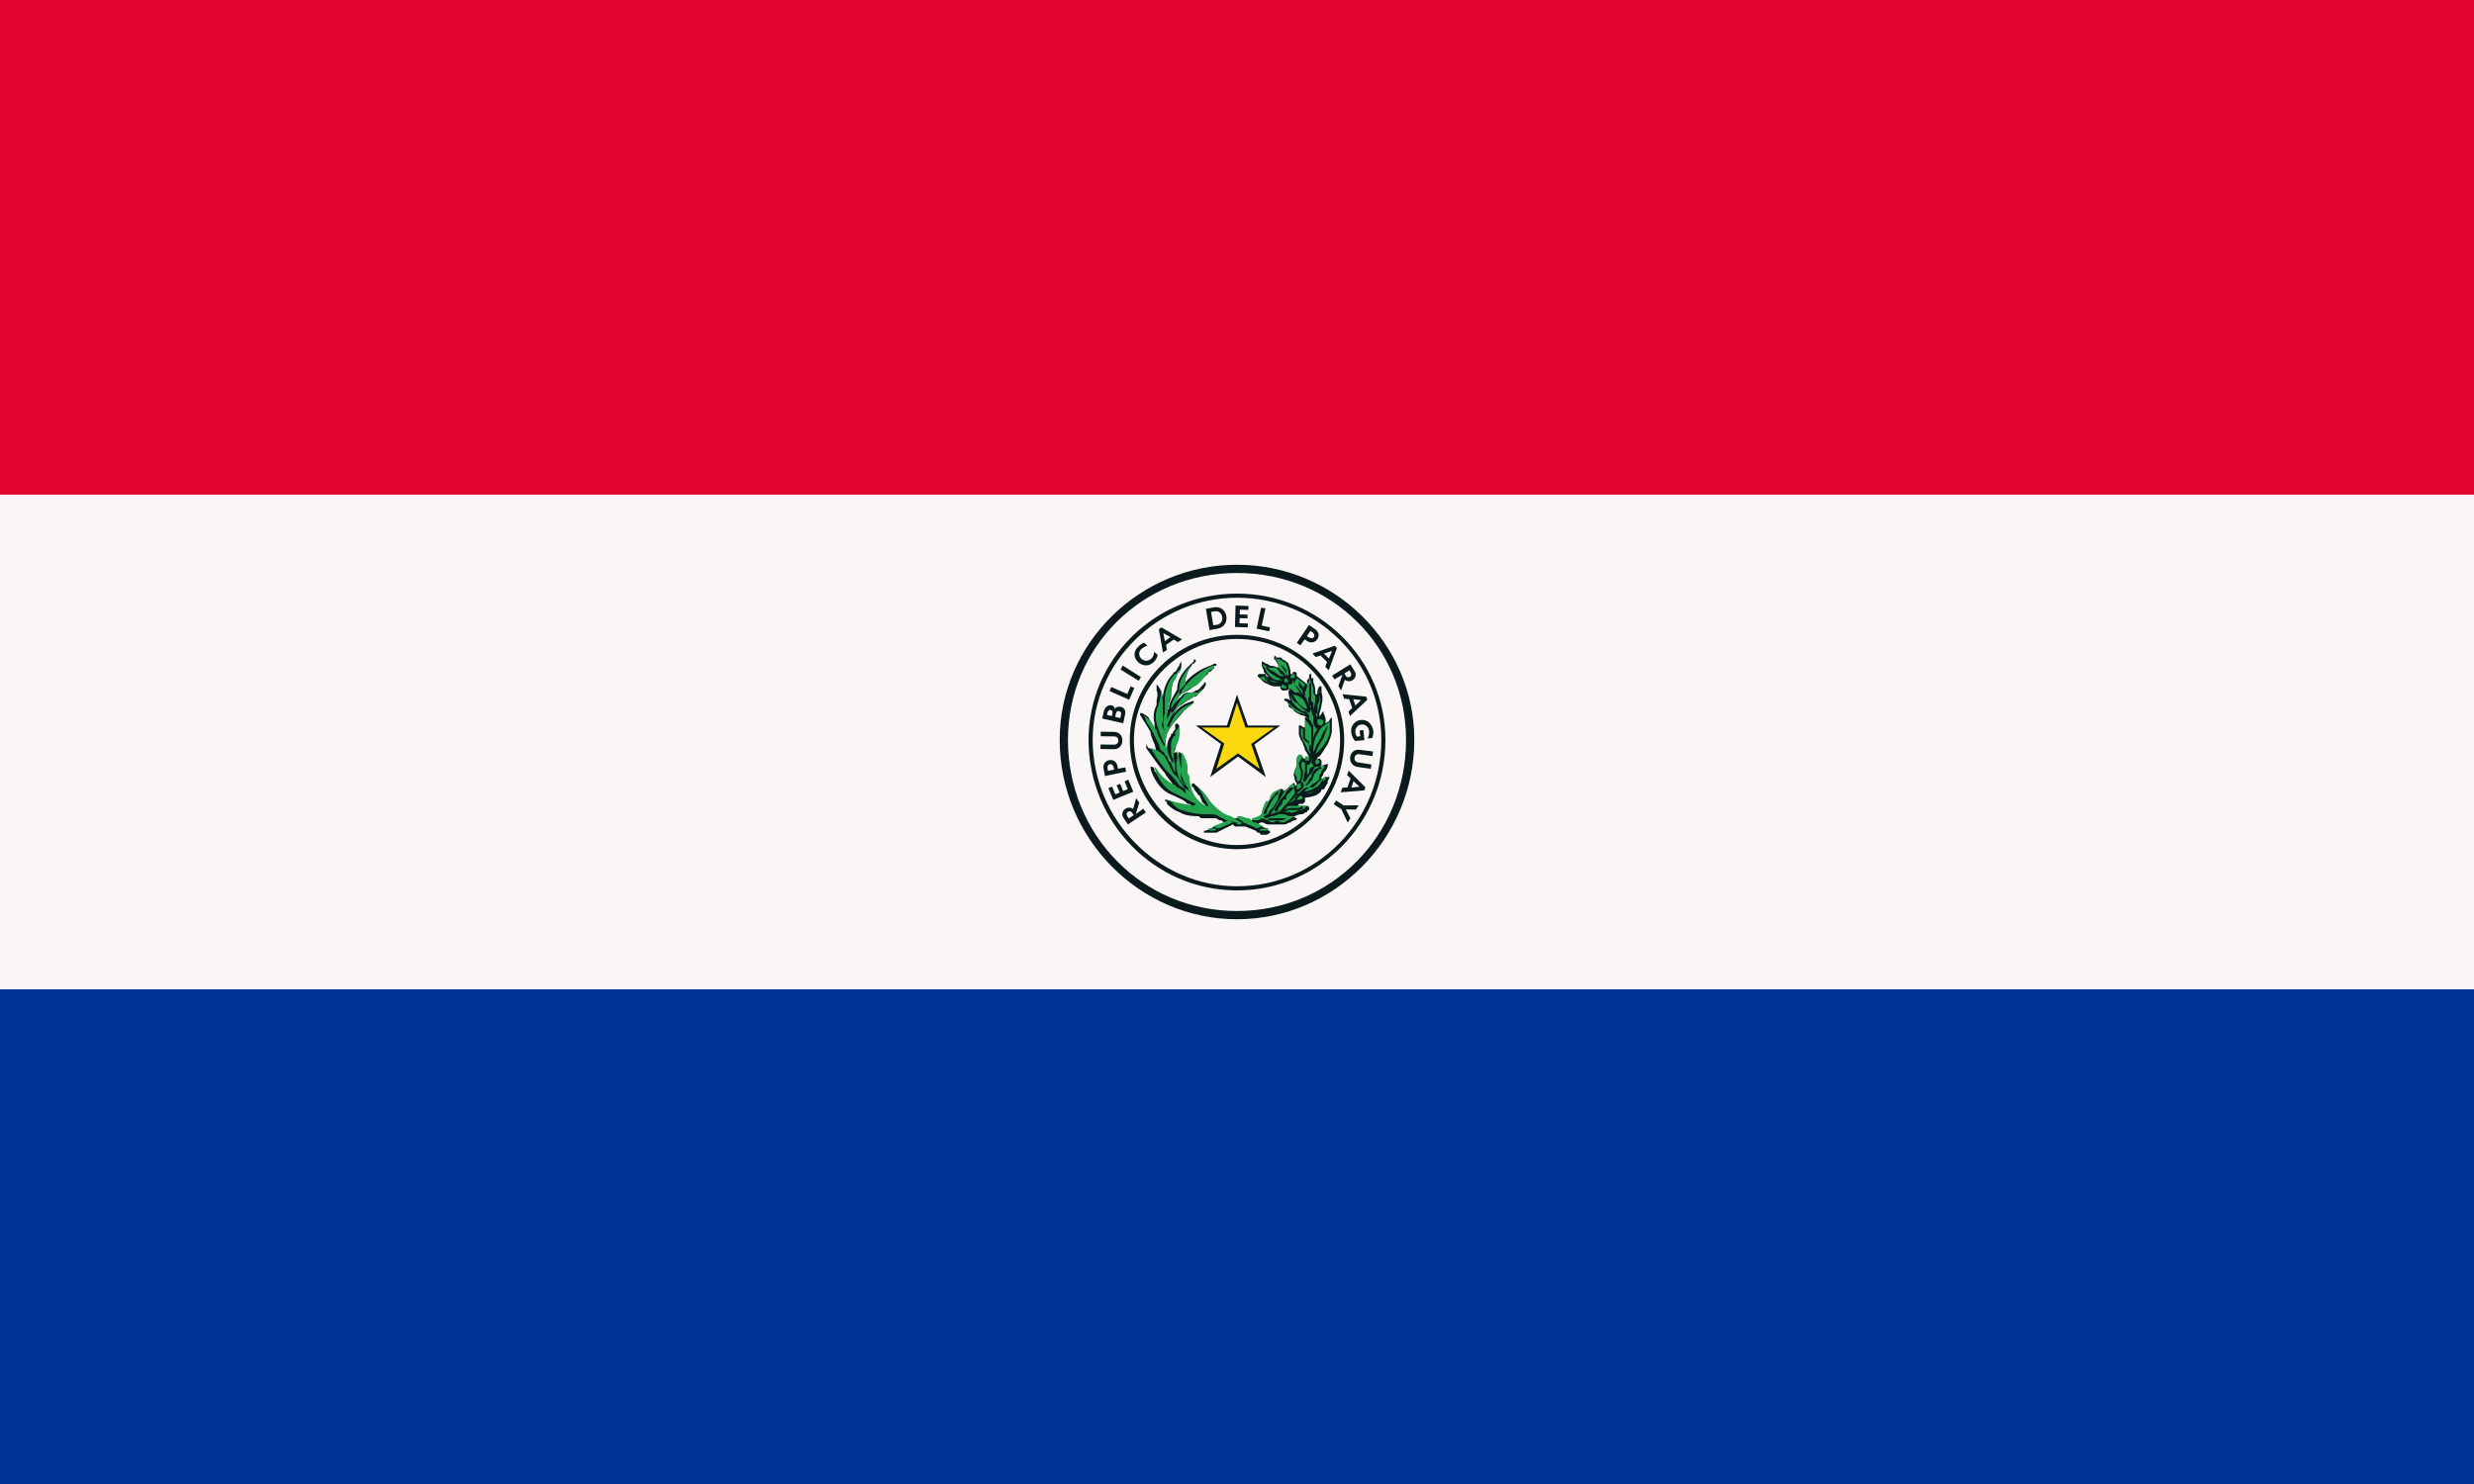
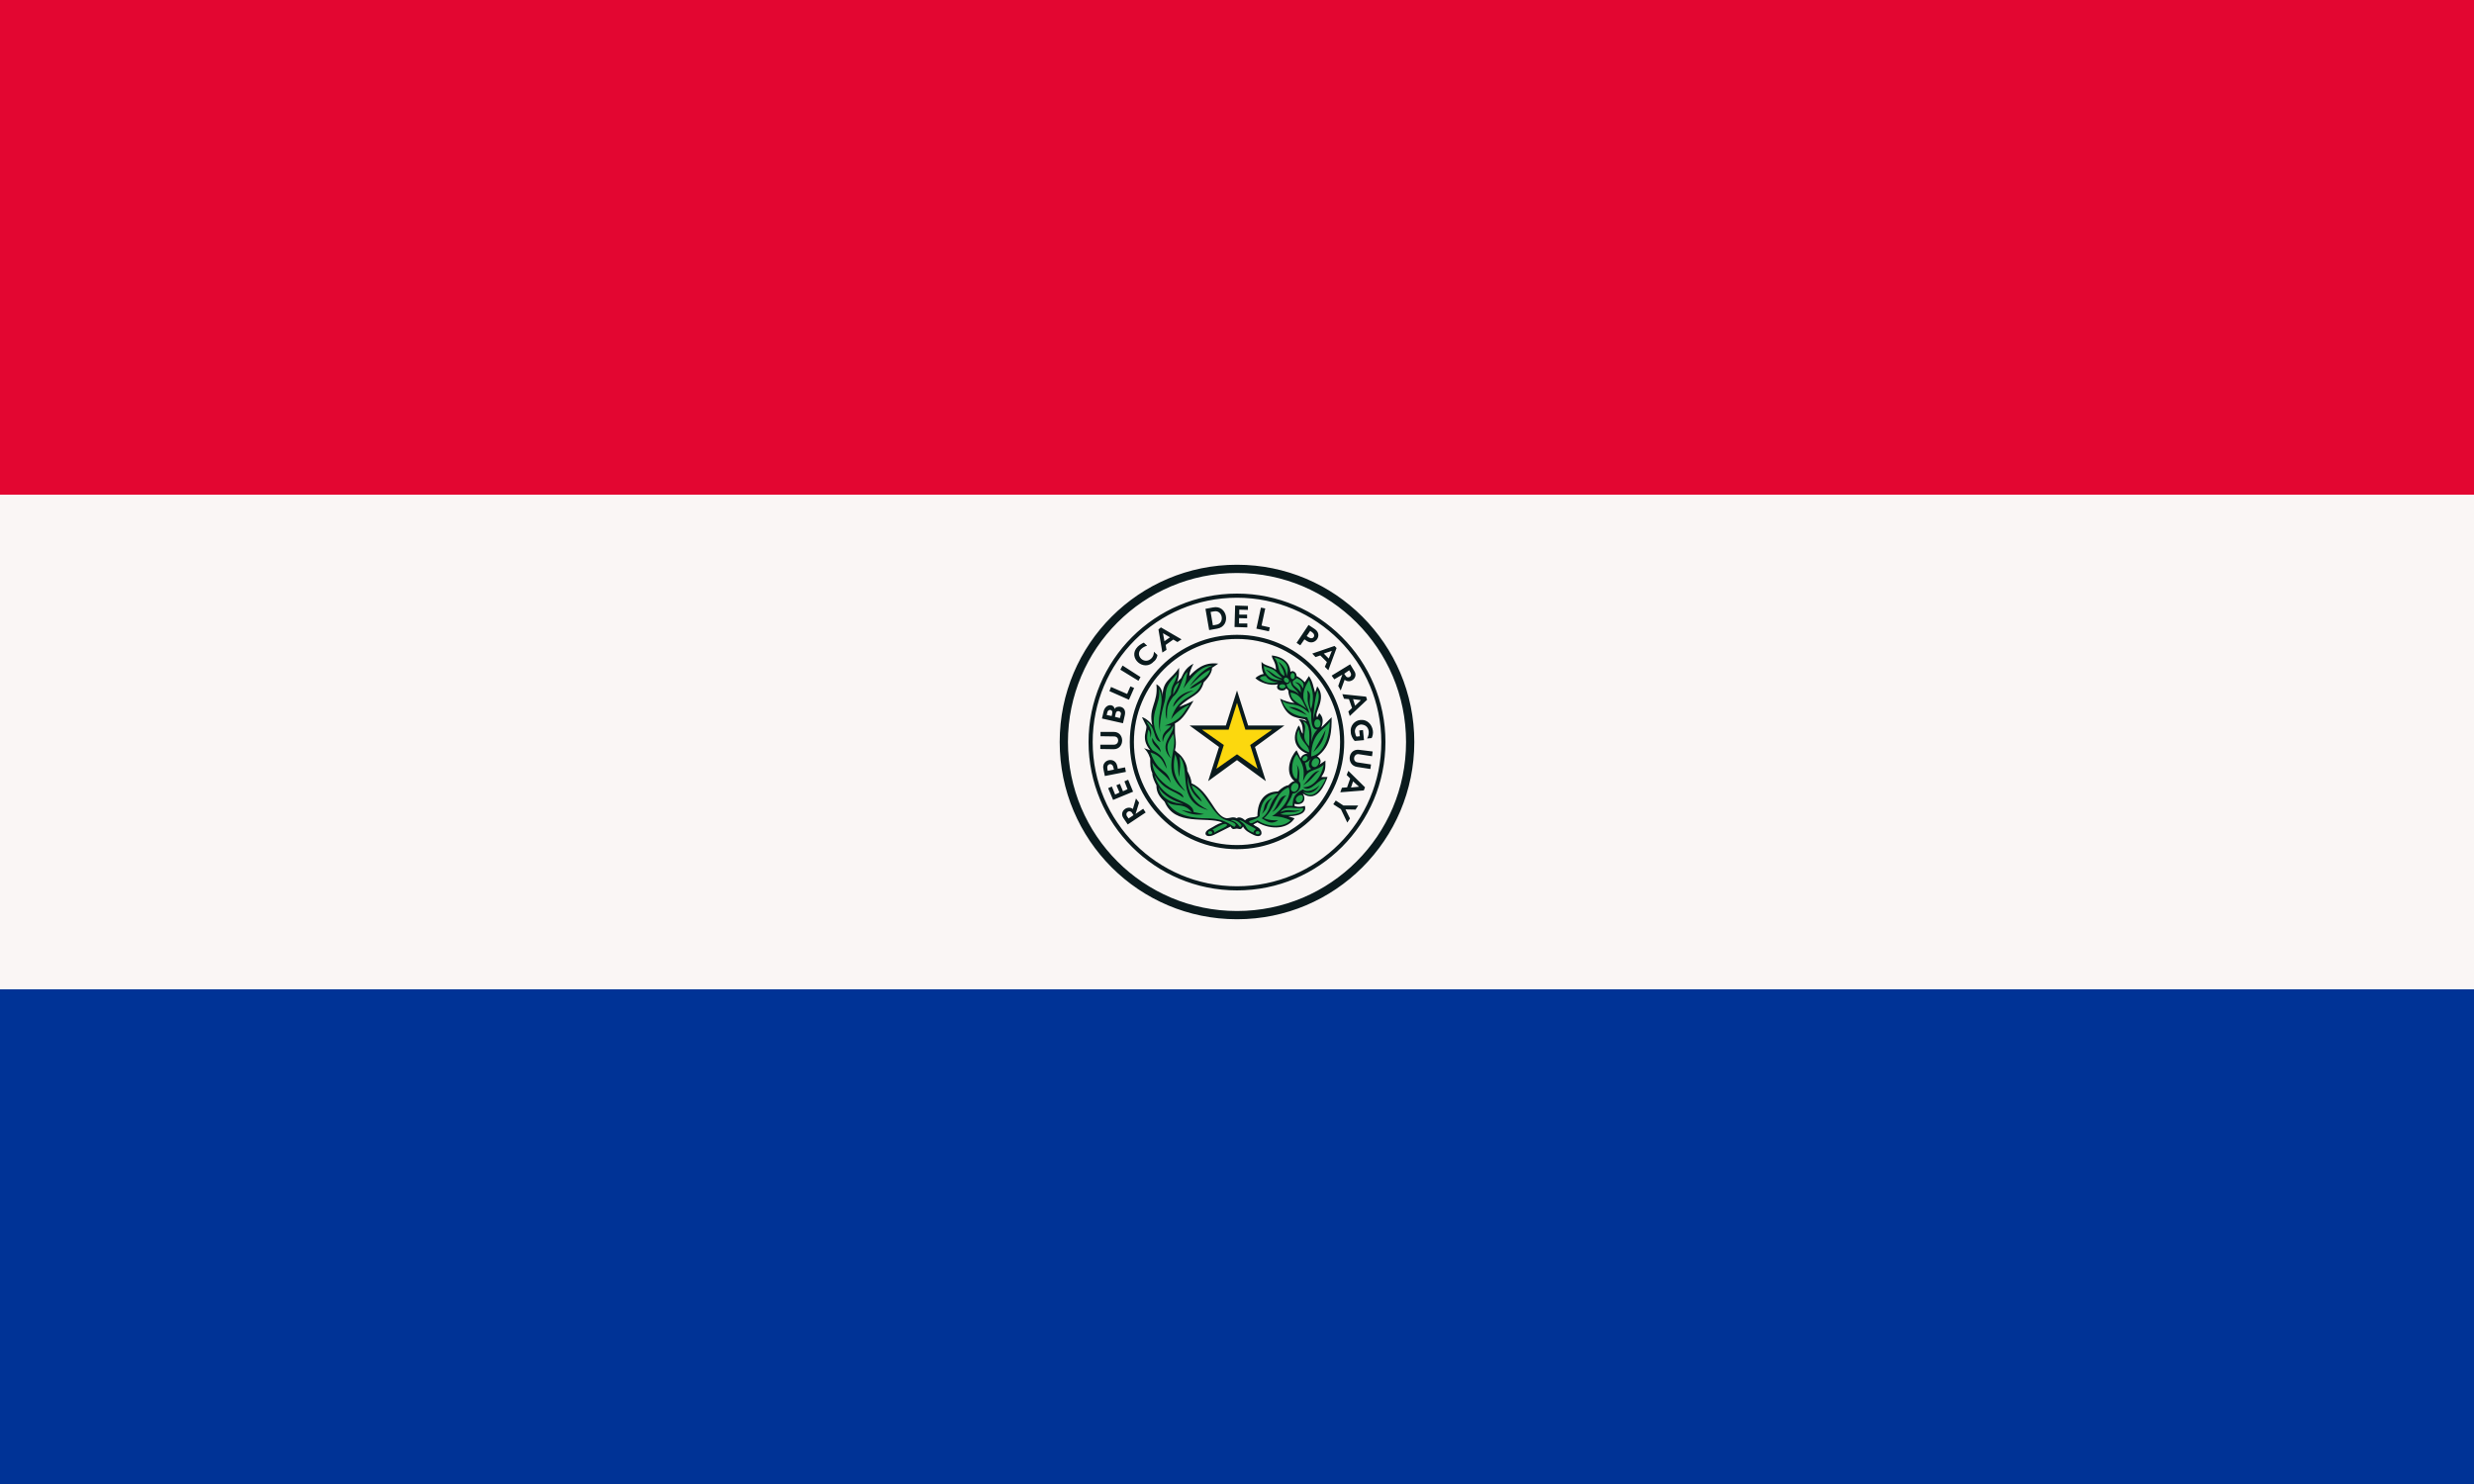
<svg xmlns="http://www.w3.org/2000/svg" width="1200" height="720">
  <path fill="#003396" d="M0 0h1200v720H0Z" />
  <path fill="#faf6f5" d="M0 0h1200v480H0Z" />
  <path fill="#e30631" d="M1200 0v240H0V0Z" />
-   <path fill="#0a1a1d" d="M600 446c47 0 86-39 86-87 0-47-39-85-86-85s-86 38-86 85c0 48 39 87 86 87Zm-52.9-46 8.7-5.8-1.2-1.8-3.7 2.5 1.7-5.5-1.5-2.1-1.5 5.2c-2.6-2.1-6.8 1.1-4.6 4.4Zm.4-2.9-.7-1.1c-1.3-1.8 1.3-3.4 2.4-1.6l.7 1.1Zm-7.5-9 9.7-4-2.4-5.8-1.8.8 1.5 3.8-2.2.9-1.5-3.5-1.7.7 1.5 3.5-2.1.9-1.6-3.8-1.8.8Zm-4-11.6 10.2-2.1-.4-2.1-3.5.7-.3-1.4c-1-4.7-7.7-3.2-6.7 1.5Zm1.4-2.5-.2-1.2c-.4-2.4 2.4-2.8 2.9-.7l.3 1.3Zm2.9-10.5c5.4 0 5.5-8.4.1-8.4l-6.5-.1v2.2l6.6.1c2.7 0 2.6 4-.1 4l-6.6-.1v2.2Zm4.5-12.6.9-4.1c1-4.5-4.2-4.7-5-2.8-.2-2.6-4.4-2.7-5.3 1.2l-.8 3.4Zm-5.5-3.5-2.4-.5.3-1.3c.4-1.8 2.8-1.4 2.4.4Zm4.1 1-2.5-.6.4-1.8c.4-1.7 2.8-1.1 2.5.5Zm4.3-8.9 2.5-5.7-1.8-.8-1.6 3.7-7.8-3.4-.8 2Zm4.6-9.2 1.1-1.8-8.8-5.6-1.1 1.9Zm7.7-9.5c.8-.8 1.4-2.1 1.5-3.1l-1.7-1.5c0 1.2-.5 2.5-1.2 3.2-3.4 3.4-8.1-1.3-5.1-4.4.8-.8 2.1-1.5 3.1-1.7l-1.7-1.5c-1 .4-2.1 1.2-2.9 2-5.3 5.3 3.1 12.6 8 7ZM600 442c-46 0-82-37-82-83 0-45 36-81 82-81s82 36 82 81c0 46-36 83-82 83Zm0-10c40 0 72-33 72-73 0-39-32-71-72-71s-72 32-72 71c0 40 32 73 72 73Zm0-2c-38 0-70-32-70-71 0-38 32-69 70-69 39 0 70 31 70 69 0 39-31 71-70 71Zm0-18c29 0 52-24 52-53 0-28-23-51-52-51s-52 23-52 51c0 29 23 53 52 53Zm0-2c-27 0-50-23-50-51 0-27 23-49 50-49 28 0 50 22 50 49 0 28-22 51-50 51Zm12-5h2c1 0 2-1 2-1v-1h-1v-1c-1 0-3-1-5-2 1-1 2-1 2-1 1 0 2 1 3 1h8c1 0 2-1 3-1 0 0 1-1 2-1s1-1 1-1c-1 0-1-1-2-1h1c2-1 3-1 4-1 1-1 2-1 2-1s0-1 1-1v-1c0-1-1-1-1-1h-5c1 0 1-1 1-1h2l1-1v-2s2 0 5-1c2-1 3-2 3-3h1c1-1 1-2 2-3v-1l1-2h-2c-1 0-1 1-2 1v-1c1-1 1-2 1-2 2-2 2-3 2-4s-1 0-1 0h-1c-1 1-1 1-2 1 0 0 1 0 1-1v-2l-1-1s-1 0-2 1l1-1c0-1 1-1 1-1 1-1 2-3 4-6 1-2 2-5 2-6v-7l-1 1c0 1-1 1-2 2v-2c0-1-1-3-1-3v-1l-1 1c0 1-1 1-1 2v-2s1-3 1-4c0 0 1-3 0-6v-3h-1s-1 1-1 3c0 1-1 1 0 1-1 0-1 0-1-1s0-3-1-5v-2h-1v-2c-1 0-1 0-1 2l-1 1v2l-5-4c0-1 0-2-1-2s-1 0-1 1h-1c0-3-1-4-1-5-1-1-2-2-3-2 0-1-1-1-1-1h-2c0-1-1-1-1 0v1s1 0 1 1c0 0 1 1 1 2v1s-2-1-4-1c0 0-1-1-2-1-1-1-2-1-2-1v1s0 2 1 3v1l3 3c-1-1-2-1-2-1v-1h-3s-1 0-1 1l3 3c2 1 4 2 5 2h3v1l1 1h1c1 0 2 0 2-1 0 0 0 1 1 1h-1c0 1 0 3 1 5-1-1-2-1-2-1h-1v1c1 0 2 1 2 2s0 1 2 2c1 2 3 2 4 3 2 0 4 2 4 2-1-1-2-1-2-1v5c-1 0-2-1-2-1h-1v4s0 1 1 3c1 1 1 2 1 2 1 2 1 3 1 3 1 1 1 2 2 3-1 0-2 1-2 1h-1c0-1-1-2-1-2-2 1-2 2-2 3v3s-1 1-1 2c-1 2 0 3 0 4s1 2 1 2v1c-1 0-1 0-1 1v-2h-1s0 1-1 1l-2 2-1.7.9c.2-.5.3-.9-.3-.9 0-1-4 1-4 2-2 1-2 3-2 3-1 1-1 1-2 1-1 2-2 5-2 6s-4 2-5 3h-1s-1-1-2-1h-7c-4-2-7-4-10-8-3-5-6-7-7-8l-1-1s-1 0-1 1c0 0 0 1 1 1 0 0 0 1 1 2s1 2 2 2c0 1 1 2 1 3l2 2c-1 0-6-1-8-7-1-4-1-5-1-6v-3c0-3 0-4-2-8 0 0-1-2-2-2s0 1 0 1h-1v-1h-1s-1 0-1 1c0-1 1-2 1-2 0-1 2-7 2-12l-1-1s-1 0-1 1v2l-1 1c0 1 0 1-1 1v1c-1 1-2 3-2 7 1 3 1 4 2 5v1l-1-1s-3-6-1-13c2-5 8-10 8-11l5-4v-1c-3 1-7 2-10 7 1-2 2-4 4-5 4-3 5-3 6-4h1l4-4 1-2c0-1-1-1-1-1v1c-1 0-2 3-4 3-1 1-2 1-3 1s-3 0-4 2c-3 2-5 6-5 6s3-6 6-8c3-1 5-3 6-4 2-1 4-4 6-5 0-1 0-1 1-1l2-2v-1h1v-1h-1l-2 1s-7 2-12 8v-1c0-1 1-5 3-7 0-1 1-1 1-1l1-1v-1h-1v1s-8 6-8 13c0 1-1 2-2 4s-2 3-2 6l-.7.2c.7-1.7.7-3.2.7-3.2 1-2 1-3 1-3s0-4 1-7c0-1 1-2 2-4l1-1c1-1 1-3 1-4v-1s-1 1-1 2c-1 1-1 2-2 3 0 0-1 0-1 1 0 0-4 3-5 11v2c0-3-1-6-3-8v3c1 2 0 4 0 5v2c-1 2-2 5-1 9v3c0-1-2-4-3-6-1-1-3-2-3-2h-1v1c1 1 1 2 2 3l3 5c0 2 2 6 2 6l1 4c-2-2-4-2-4-2l-1-2v2l5 7 3 4 1 1c0 .9 3.2 4.2 3.9 5.6a20.2 20.2 0 0 1-8.9-6.6c0-2-1-2-2-2 0 2 3 10 9 13 0 0 7 3 8 4l1 1c1 0 1 0 2 1-3 0-8-1-12-3h-1s0 1 1 1v1c1 1 3 3 6 4 3 2 8 2 9 2s1 1 2 1h7s1 1 2 1 1 1 2 1l-7 3-2 1h-1v1h6l8-4 1 1h5l5 2 1 1h1s0 1 1 1Zm-25-28 34-25h-41l34 25-14-40Zm-22.9-60.4 1.9-1.3-.4-2.4 3.7-2.6 2.1 1.2 1.9-1.3-9.9-5.8-1.3.9Zm.9-5.5-.7-3.9 3.4 1.9Zm88.7 88 1.3-2.1-2.2-4.3 4.9.1 1.3-2.1-7.2.1-3.7-2.4-1.2 1.8 3.7 2.4Zm-3.4-14.7 11.4-.9.6-1.5-8.1-8.1-.8 2.1 1.7 1.7-1.5 4.3-2.5.2Zm5.2-2.3 1-3.1 2.9 2.7Zm9.4-9.1.3-2.1-6.5-1c-2.7-.4-2-4.3.5-4l6.5.9.3-2.2-6.5-.8c-5.6-.7-6.4 7.5-1 8.3Zm-78.2-67.3 3.9-.7c6.9-1.2 5-11.7-1.9-10.3l-3.8.7Zm1.8-2.3-1.1-6.5 1.8-.3c4.1-.7 5.2 5.8 1.1 6.5Zm16.7 1 .1-1.9-4.1-.1.1-2.5 3.8.1v-1.8l-3.8-.1.1-2.3 4.1.1.1-1.9-6.3-.2-.3 10.4Zm52.1 55.1 4.5-.4-.5-4.9-1.8.2.3 2.8-1.6.2c-.3-.4-.7-1-.8-2.2-.2-2 1.3-3.6 3.1-3.7 1.9-.1 3.4 1.3 3.6 3.3a6 6 0 0 1-.8 3.5l2.2-.2c.5-.9.8-2.4.6-3.6-.5-3.3-3-5.5-5.9-5.2a5.2 5.2 0 0 0-4.8 5.9c.1 1.5.9 3.3 1.9 4.3Zm-41.7-53.2.4-1.9-4-.9 1.8-8.3-2.1-.4-2.2 10.2Zm39.2 41.1 8.4-7.9-.5-1.5-11.5-1.2.8 2.2 2.4.2 1.5 4.3-1.8 1.7Zm2.6-5.1-1-3.1 3.8.5Zm-12.9-17.1 4-10.8-1.1-1.1-10.8 3.8 1.6 1.7 2.3-.8 3.2 3.2-.9 2.3Zm6 9.8 1.8-5.2c2.7 2.2 6.8-1.1 4.7-4.2l-2-3.3-8.9 5.5 1.2 1.8 3.9-2.3-2 5.5Zm-5.9-15.5-2.4-2.4 3.9-1.3Zm8.2 8.4-.7-1.1 2.4-1.6.7 1.2c1 1.7-1.4 3.2-2.4 1.5Zm-22-14.8 2-2.9 1.2.8c3.9 2.6 8.1-3 3.8-5.8l-2.9-2-5.9 8.7Zm4.2-3.8-1.1-.7 1.7-2.5 1 .7c2 1.4.5 3.8-1.6 2.5Z" todo="true" />
-   <path fill="#24a34e" d="M588 403c1 0 2 0 2-1h-4s0 1 2 1Zm3-1 7-3-2-1-8 3c1 0 3 1 3 1Zm9-2c1 0 3 0 2-1l-5-3c-4-1-7-4-10-7-2-3-4-6-7-8l1 1 2 3 1 2c1 2 2 3 2 4h-1c-4-2-6-5-7-8s-1-5-1-6l-1-2c0-4 0-5-2-9l-1-1v11c0 1 1 2 1 3 1 1 1 2 2 3l1 1v1l-1-1c-1 0-2-1-3-3-1-1-1-2-2-3l-2-2-4-8c-2-2-5-4-7-4 1 1 3 5 4 6l3 4 1 1c2 2 4 4 6 7l3 2v2l-2-2-2-1-1-1c-2-1-6-3-9-8l-1-1c0 2 3 9 8 12l12 6-1 1c-3-1-8-1-12-3 2 2 3 4 6 5s7 2 11 2c3 0 6 0 7 1l4 2h1l3 1c1 0 1 0 1 1Zm-25-19c-2-2-3-4-2-6v-2c-1-3-1-7-2-9v4c-1 4 0 7 1 10 1 1 2 3 3 3Zm35 21c1-1 2-1 3-1l-4-2h-1l-2-2c-2 0-3-1-5-1-1 0-1 0-1 1l2 1 1 1Zm1 1h2c1 0 2 0 2-1h-2c-1 0-2 0-2 1Zm-41-28v-4c-1-3-1-6 0-8s3-6 2-11l-1 2-1 1v2s-1 0-1 1c-1 1-1 3-1 5 0 3 0 4 1 5v2s-1 0-1-1-4-7-2-13c2-4 5-8 8-11l5-4c-3 1-9 3-12 12l-1-1c1-1 2-7 8-11 4-2 5-3 5-3l2-1c1-1 2-2 3-4 0 1-2 2-3 3h-3c-1 0-3 0-4 2-3 3-4 7-5 7 0 1-1 1-1 0v-1s4-7 6-8c3-2 6-3 7-4s4-4 5-6l1-1c1 0 2-1 2-2h-1s-8 3-14 11c0 0-1 1-1 2l-1 1v-2l3-3v-3s1-4 3-7c-2 3-6 7-6 12 0 1-1 3-2 4-1 2-2 3-2 6 0 2-1 3-2 5v-1c0-1 1-6 1-8l1-2c0-1 0-5 1-7 1-1 2-3 2-4l1-1 1-2-2 2s0 1-1 1c0 0-4 3-5 11v8c-1 3-1 6 0 9-1-2-2-3-1-5v-8s0-5-1-8v1c0 2 0 4-1 6v1c-1 2-2 5-1 9 1 3 2 7 4 10v1l-1-1c-1-2-3-5-3-7-1 0-2-4-4-5l-2-2 1 3c1 2 2 3 3 5l3 6 1 3s2 1 2 2c2 2 3 4 4 7Zm48 24c1-1 2-1 3 0h2l5-3h-3c-1-1-3-1-4-1s-3 1-4 1-2 1-3 1c0 0-1 0-1-1l2-1 1-2c1 0 5-6 4-7 1-1 1-3 1-3l-3 1c-1 1-2 2-2 3s-1 2-2 2c-1 1-1 3-2 5 0 2-4 3-5 3 1 1 1 1 2 1h1s1 0 2-1l3 1c1 1 2 1 3 1Zm-3-1c0-1 0-1 4-1h5s-1 1-3 1Zm-2-3v-1l3-6c1 0 1-2 2-2 0 0 1-2 2-2v1c-3 2-4 6-5 7l-1 3Zm3 0c1 0 3-1 4-1 1-1 2-1 2-2l3-3 3-4v-2c-1 0-1-1 0-1l-1-2-4 4-6 10Zm3-1-1-1c1-2 2-3 3-5 1-1 2-2 3-4 1-1 1-2 3-2v1l-3 3c0 1 0 2-1 2s-1 1-1 2l-2 2c0 1 0 1-1 2Zm4 0h3c0 1 1 0 2 0 2-1 2-1 3-1l2-1 1-1h-7c-2 0-3 0-3 1l-1 1c2-1 3-1 4-1h3c2-1 2-1 2 0-1 1-2 1-3 1h-4Zm6-6h2l1-1-1-1s-1 0-2 2Zm0-5s1 0 2-1v-2c-1 0-1 0-2 1Zm3 2h1c2 0 3 0 4-1 1 0 2-1 3-2-1 1-2 2-3 2-2 1-4 1-5 1Zm-7 5 3-2c0-1 1-2 1-3 1 0 1 0 2-1l1-1s1-1 3-1l1-1c1-1 2-1 3-2s1-1 1-2v-1c1-1 1-2 1-2 1-1 2-2 1-3-1 1-1 1-2 1h-2c-1 1-1 1-1 2-1 1-1 2-2 2 0 1-1 1-1 2-1 1-1 2-2 1l1-5v-4c-1 0-1 0-1-1-1 1-1 3 0 5v1c0 1 0 3-1 4l1 1c1 1 0 3-1 3 0 1-1 1-1 1l-1 1-1 2Zm4-11h1c1-1 1-2 1-2v-3c-1-2-1-3-1-4 1-1 1-2 2-3l-2-1s-1 1-1 2v3l-1 3c0 1 0 2 1 3Zm4 5c1 0 4-1 5-2 1 0 2-1 3-3 1-1 1-1 1 0l1-1v-1c-1 0-2 1-4 3l-2 2h-2c-1 1-2 1-2 2Zm0-3c1-1 2-2 2-3l1-1c0-1 1-3 2-4 0 0 1 0 2-1 0 0 1 0 1 1h-1l-2 2c-1 1-1 3-2 4l-2 2Zm1-5c1-1 1-1 1-2s1-2 2-2c0-1 0-1-1-2 0-1 1-3 1-3l-1 2s0 1-1 2c-1 0-1 0-1 1Zm-1-7h2v-2h-2Zm5 1c0 1 1 1 2 0 0 0 0-1-1-2 0 0-1 1-1 2Zm-2-4-1-2v-3l-1-1c-1 0-1-1-2-2v-4l-1-1v3s0 1 1 3l2 4c0 1 1 2 2 3Zm0-4v-9c-1-1-1-2-3-4v9l2 2v1Zm2 4 1-1c1-1 3-3 4-5 1-1 2-4 2-5v-5l-4 3c-1 1-2 3-3 5-1 3-1 5-1 7l1-2c0-1 1-2 2-4 1-1 1-2 1-2l1-2c1-1 1-2 2-3 0 1-1 3-2 6-2 3-3 5-4 8Zm-20-34h1c-3 0-5-1-6-4l-2 1c2 1 5 3 7 3Zm-3-2c0-1-1-1-2-2Zm18 17c0-1-1-1-3-2s-3-2-4-3l-2-2 1 2c1 0 1 1 2 2s3 2 4 2 2 1 2 1Zm-13-16-4-1c1 1 2 1 4 1Zm17 28c0-2 1-4 2-5-1-1-2-2-2-4v-2l-1-3v-1c0-1 0-2-1-2 0-1-1-3 0-4v-6l1-1v9l1 1v3s1-2 1-5v-1l-1-2c0-2 0-3-1-5l-1-2v2s-1 0-1 1 0 2-1 4v2s1 1 1 2c1 2 2 3 2 4l-1 2-3-2-3-3c-1 0-3-2-3-5 0 2 0 4 2 6 1 1 2 2 4 3 2 0 2 1 3 2v2l1 1c0 1 1 2 1 2Zm-14-25h1c0-1 0-1-2-2 0 0 0 1-1 1 1 1 1 1 2 1Zm18 18s1-1 1-2c0 0 0-1-2-1h-1v1c0 1 0 2 2 2Zm-7-8c0-1-1-3-1-3-1-3-5-4-6-4 1 1 1 2 2 3 1 2 4 4 5 4Zm-14-14h2c-4-2-7-4-8-6 0-1 1 0 2 1l2 1 3 2h2s-1-1-2-1c0-1-1-2-2-3h-3c-1 0-2-1-4-2 1 1 1 2 2 3 0 1 1 2 2 3s2 2 4 2Zm3 1h2l-1-2c-1 0-1 1-1 2Zm8 6c-1-2-2-3-3-5l-1-2c0 1 0 2-1 2h-1v2c1 0 2 1 3 2h2Zm8 11v-2s1-3 1-4c0 0 1-2 0-5v3l-1 2v4c-1 0-1 1 0 2Zm-7-11c0-2-1-3-2-4v-3s0 1 1 2c0 0 1 1 1 2l1-2-4-3c0 1-1 1-1 2v1l2 2Zm-8-9v-1c-1-2-2-3-3-5l1 1c1 1 2 2 2 3v1l1 1v-1c0-3-1-4-1-5-1-1-2-1-3-2h-1l-2-1 1 1c1 1 1 2 1 3 0 0 0 1 1 2 0 0 2 1 2 2Zm2 1h2v-1c0-1 0-1-1-1l-1 1Zm13 9c0-1 0-2 1-2v-1l-1 2Z" todo="true" />
-   <path fill="#fcd80e" d="m611 373-28-20h35l-28 20 10-32Z" />
+   <path fill="#0a1a1d" d="M600 274a86 86 0 1 0 0 172 86 86 0 1 0 0-172zm0 4a82 82 0 0 1 0 164 82 82 0 0 1 0-164zm0 10a72 72 0 1 0 0 144 72 72 0 1 0 0-144zm0 2a70 70 0 0 1 0 140 70 70 0 0 1 0-140zm0 18a52 52 0 1 0 0 104 52 52 0 1 0 0-104zm0 2a50 50 0 0 1 0 100 50 50 0 0 1 0-100zm-53 90 8.7-5.8-1.2-1.8-3.7 2.5 1.7-5.5-1.5-2-1.5 5.1c-2.6-2-6.8 1.1-4.6 4.4zm.4-2.9-.7-1c-1.3-1.9 1.3-3.5 2.4-1.7l.7 1.1zm-7.5-9 9.7-4-2.4-5.8-1.8.8 1.5 3.8-2.2 1-1.5-3.6-1.7.7 1.5 3.5-2.1 1-1.6-3.9-1.8.8zm-4-11.6 10.2-2-.4-2.2-3.5.7-.3-1.4c-1-4.7-7.7-3.2-6.7 1.5zm1.4-2.5-.2-1.2c-.4-2.4 2.4-2.8 2.9-.7l.3 1.3zm2.9-10.5c5.4 0 5.5-8.4 0-8.4h-6.4v2.1l6.6.1c2.7 0 2.6 4-.1 4h-6.6v2.1zm4.5-12.6.9-4c1-4.6-4.2-4.8-5-2.9-.2-2.6-4.4-2.7-5.3 1.2l-.8 3.4zm-5.5-3.5-2.4-.5.3-1.3c.4-1.8 2.8-1.4 2.4.4zm4 1-2.4-.6.4-1.8c.4-1.7 2.8-1 2.5.5zm4.4-8.9 2.5-5.7-1.8-.8-1.6 3.7-7.8-3.4-.8 2zm4.6-9.2 1-1.8-8.7-5.6-1.1 2zm7.7-9.5q1.3-1.3 1.5-3l-1.7-1.6q0 2-1.2 3.2c-3.4 3.4-8.1-1.3-5.1-4.4q1.3-1.3 3-1.7l-1.6-1.5q-1.6.7-3 2c-5.2 5.3 3.2 12.6 8 7m4-4.2 2-1.3-.4-2.4 3.7-2.6 2 1.2 2-1.3-10-5.8-1.2 1zm1-5.5-.7-3.9 3.4 2zm88.7 88 1.3-2-2.2-4.4 4.9.1 1.3-2h-7.2l-3.7-2.4-1.2 1.8 3.7 2.4zm-3.4-14.7 11.4-.9.6-1.5-8.1-8-.8 2 1.7 1.7-1.5 4.3-2.5.2zm5.2-2.3 1-3 2.9 2.6zm9.4-9 .3-2.2-6.5-1c-2.7-.4-2-4.3.5-4l6.5 1 .3-2.3-6.5-.8c-5.6-.7-6.4 7.5-1 8.3zm-78.2-67.4 3.9-.7c6.9-1.2 5-11.7-2-10.3l-3.7.7zm1.8-2.3-1.1-6.5 1.8-.3c4-.7 5.2 5.8 1 6.5zm16.7 1v-1.9h-4v-2.6l3.9.1v-1.8h-3.8v-2.4l4.2.1V294l-6.2-.2-.3 10.4zm52 55.1 4.6-.4-.5-4.9-1.8.2.3 2.8-1.6.2q-.5-.5-.8-2.2c-.2-2 1.3-3.6 3-3.7q3.2.2 3.7 3.3a6 6 0 0 1-.8 3.5l2.2-.2c.5-.9.8-2.4.6-3.6-.5-3.3-3-5.5-6-5.2a5.2 5.2 0 0 0-4.7 6c0 1.4.9 3.2 1.9 4.2m-41.6-53.2.4-1.9-4-.9 1.8-8.3-2.1-.4-2.2 10.2zm39.2 41.1 8.4-7.9-.5-1.5-11.5-1.2.8 2.2 2.4.2 1.5 4.3-1.8 1.7zm2.6-5-1-3.2 3.8.5zm-13-17.2 4-10.8-1-1-10.8 3.7 1.6 1.7 2.3-.8 3.2 3.2-1 2.3zm6 9.8 1.9-5.2c2.7 2.2 6.8-1 4.7-4.2l-2-3.3-9 5.5 1.3 1.8 3.9-2.3-2 5.5zm-5.8-15.5-2.4-2.4 3.9-1.3zm8.2 8.4-.7-1 2.4-1.7.7 1.2c1 1.7-1.4 3.2-2.4 1.5m-22-14.8 2-2.9 1.2.8c3.9 2.6 8-3 3.8-5.8l-3-2-5.8 8.7zm4.2-3.8-1.1-.7 1.7-2.5 1 .7c2 1.4.5 3.8-1.6 2.5m-46 95.7 8-4c1 2 2 1 3 1s2 1 3-1c1 2 3 3 5 4 4 2 5-1 3-3-1-1-2-1-3-2l2-1c7 4 15 3 18-2l-3-1c6 0 9-2 8-5 0 0-3 1-5 0v-1c4 1 6-2 4-5 7 5 11-5 12-8h-3c2-3 2-4 2-8l-3 2c1-1 1-3-1-4 7-5 7-13 7-19l-5 5c1-3 1-5-1-7l-1 2c-2-2 5-9 0-15l-1 3c-1-3-1-5-3-8l-2 3c-1-1-2-2-4-3 0-2-2-3-3-2 0-2-1-7-9-8 0 2 2 3 2 7-2-2-6-2-7-4 0 2 0 4 1 6-1 0-3 1-4 2 2 2 7 4 11 3-2 3 3 4 4 2l1 1c0 2 1 5 3 6-2 0-5-1-7-2 3 9 7 9 12 10l1 1c-2-1-3-1-4-1 2 2 2 4 2 7-1-1-1-3-2-4-4 7-1 12 5 14-2-1-4 1-4 2l-2-4c-3 3-6 11-1 15-1 0-2 1-3 2-1 0-3 1-5 3-6 0-10 4-10 12-2 1-4 0-6 2-1-1-3-2-4-1-2-1-3 0-5 0-6-1-8-13-17-17 0-2-1-4-2-6 0-3-2-7-5-9l-1-1c1-4 0-6 0-9v-4c4-2 6-6 9-11q-2 1-7 3c6-6 10-5 12-12 1-1 4-4 4-7l3-2c-7-1-11 3-14 6 0-2 1-4 2-6-4 2-5 5-6 7l-2 2c1-2 1-5 1-7-4 6-8 6-8 14q0-4.5-3-6c1 9-4 11-2 20-1-2-4-4-5-4l2 4c1 2-3 6 2 12l-3-1c1 1 2 2 3 5 0 3 0 5 1 7 0 2 1 4 2 6 0 4 2 6 4 8 5 12 20 7 28 10-3 1-4 2-6 3-4 2-2 5 2 3m11.1-70 14 44-37-27h46l-37 27z" />
+   <path fill="#24a34e" d="M626 336c0 4 4 5 8 8-2-2-2-7-8-8m2-8c0-2-2-2-2 0s2 2 2 0m-1 3c0 2 2 2 4 5 0-3-1-4-3-5 2 0 3 1 4 3 1-3-1-4-3-5-1 1-2 1-2 2m-5 1c-2 0-2 2 0 2s2-2 0-2m8 5c-1-3-4-3-4-7 0 1-1 2-2 2 1 4 4 2 6 5m-7-9c0-2-1-4-3-7 3 2 4 5 4 7 2-5-1-8-6-9 3 3 1 7 5 9m0 1c-1 1 1 3 2 2s-1-3-2-2m11 38c-1-1-3 1-2 2s3-1 2-2m-13-37h1c-6-2-5-3-8-5 2 0 5 4 8 4l-3-3c-2-2-5-2-6-3 0 3 2 7 8 7m18 23c2 0 2-4 0-4s-2 4 0 4m0-18c-1 3-2 10-2 14 1-6 4-10 2-14m-2 37c2 1 4-3 2-4s-4 3-2 4m8-22c-2 4-9 5-9 17 6-1 9-10 9-17m-2 4c-1 6-3 8-6 11 2-4 3-5 6-11m-10-13c1 2 2 4 2 5-6-6-9-3-13-6 2 7 10 8 12 8 3 6 2 10 2 12 1-4 2-5 3-6-3 0-3-4-3-8-3-8-1-7-2-11 3 2 0 5 2 9 2-7 0-10-1-14-2 3-4 7-2 11m-8 2c3 0 6 1 9 4-4-2-7-3-9-4m10 19c0-4 1-11-3-12 3 4-2 7 3 12m0 3c0-4-4-4-5-11-2 3-1 9 5 11m-2 5 1 4 2-1c-2-1-1-4 0-5-1 1-2 2-3 2m-13-39c-2 0-5-1-6-3-1 0-2 0-3 1 2 2 5 3 9 2m12 56c0-3-5 0-3 2 1 1 3 0 3-2m-11 7c4-2 6 0 10-1-4 2-6 0-10 2 4 1 12 0 11-3-3 1-8-2-11 2m-12 10c0 1 2 1 2 0s-2-1-2 0m16-22c-7 3-6 10-12 15 3 1 4 1 7 1-3 2-5 1-8-1 5-4 3-7 8-12-7 0-9 7-9 11-2 2-6 2-5 3s2 0 4-1c4 3 12 4 16 0-2-1-5-2-9-2 5-3 10-10 8-14m-1 4c-2 1-3 6-7 8 3-3 3-8 7-8m-7 1c-4 5-1 4-5 8 2-3 0-5 5-8m12-7c-2-1-4 3-2 4s4-3 2-4m-67 2c1 6 8 8 12 8-4-1-10-4-12-8m70 0c7 0 10-9 10-11-3 3-7 2-9 6l-1 2c1-6 0-8-3-13-3 3-3 11 0 12 0 0 1-4 0-7 2 3 1 6 1 8 2 2 0 6-3 6-1 3-2 4-3 6h3c0-4 1-6 5-8 2 2 6 0 8-2-1 2-4 5-8 3 5 5 9-2 11-6-3-1-7 7-11 4m8-8c-2 1-4 5-8 7 3-3 5-7 8-7m-51 28c-2 1 0 0 0 2 3-2 7-3 6-4s-4 1-6 2m-20-65q2-3 3-6-3 1.5-3 6m17 67c0 1 2 1 2 0s-2-1-2 0m21-3c-4-2-4-3-6-3 5 3 2 4 7 6 0-2 3-1-1-3m-10-3c4 1 4 4 5 3s-3-4-5-3m-2 0c-7-2-10-14-17-17 1 4 4 5 5 8-4-3-6-6-7-12 0 9 4 13 10 16-16-4-8-20-14-26 1 4 0 7 0 10-1-3 0-7-2-11-2 9 1 13 5 18-13-10-3-20-6-28-1 3-5 5-1 12-7-7 2-12 1-16-2 4-4 3-5 8-1-5 3-6 4-8h-3c9-3 9-7 12-10-3 1-7 4-9 7 4-13 12-9 15-18-2 1-4 3-6 3 3-3 9-5 10-9-3 1-7 5-10 8 2-3 6-8 11-10-5 0-9 4-14 11 2-5 1-4 2-8-3 2-3 9-7 12-3 4-3 6-3 11-1-2-1-8 2-12 0-5 2-5 3-10-7 7-5 9-6 13-2 7-3 13-2 16-3-9 3-15-1-22 2 8-7 13 1 26-4-1-2-7-7-10 2 3 3 5 2 8 0-1 0-3-1-4-1 4-1 6 2 10 4 2 6 4 7 9-2-3-2-6-8-8 4 11 8 7 10 15-2-4-7-6-9-10 0 6 6 11 10 13 2 1 5 2 5 4-5-4-9-3-14-11 4 14 18 11 19 18l5 1c-5 1-9-1-11-2l5 1c-4-5-8-2-12-5 4 7 13 8 19 8 11 0 13 5 14 4s0-2-4-3m-16-63c-5 2-7 4-10 8 0-2 3-7 10-8m-20 23c1 3 4 4 4 7-1-2-5-4-4-7" />
+   <path fill="#fcd80e" d="m600 341 10 32-27-19h34l-27 19z" />
</svg>
